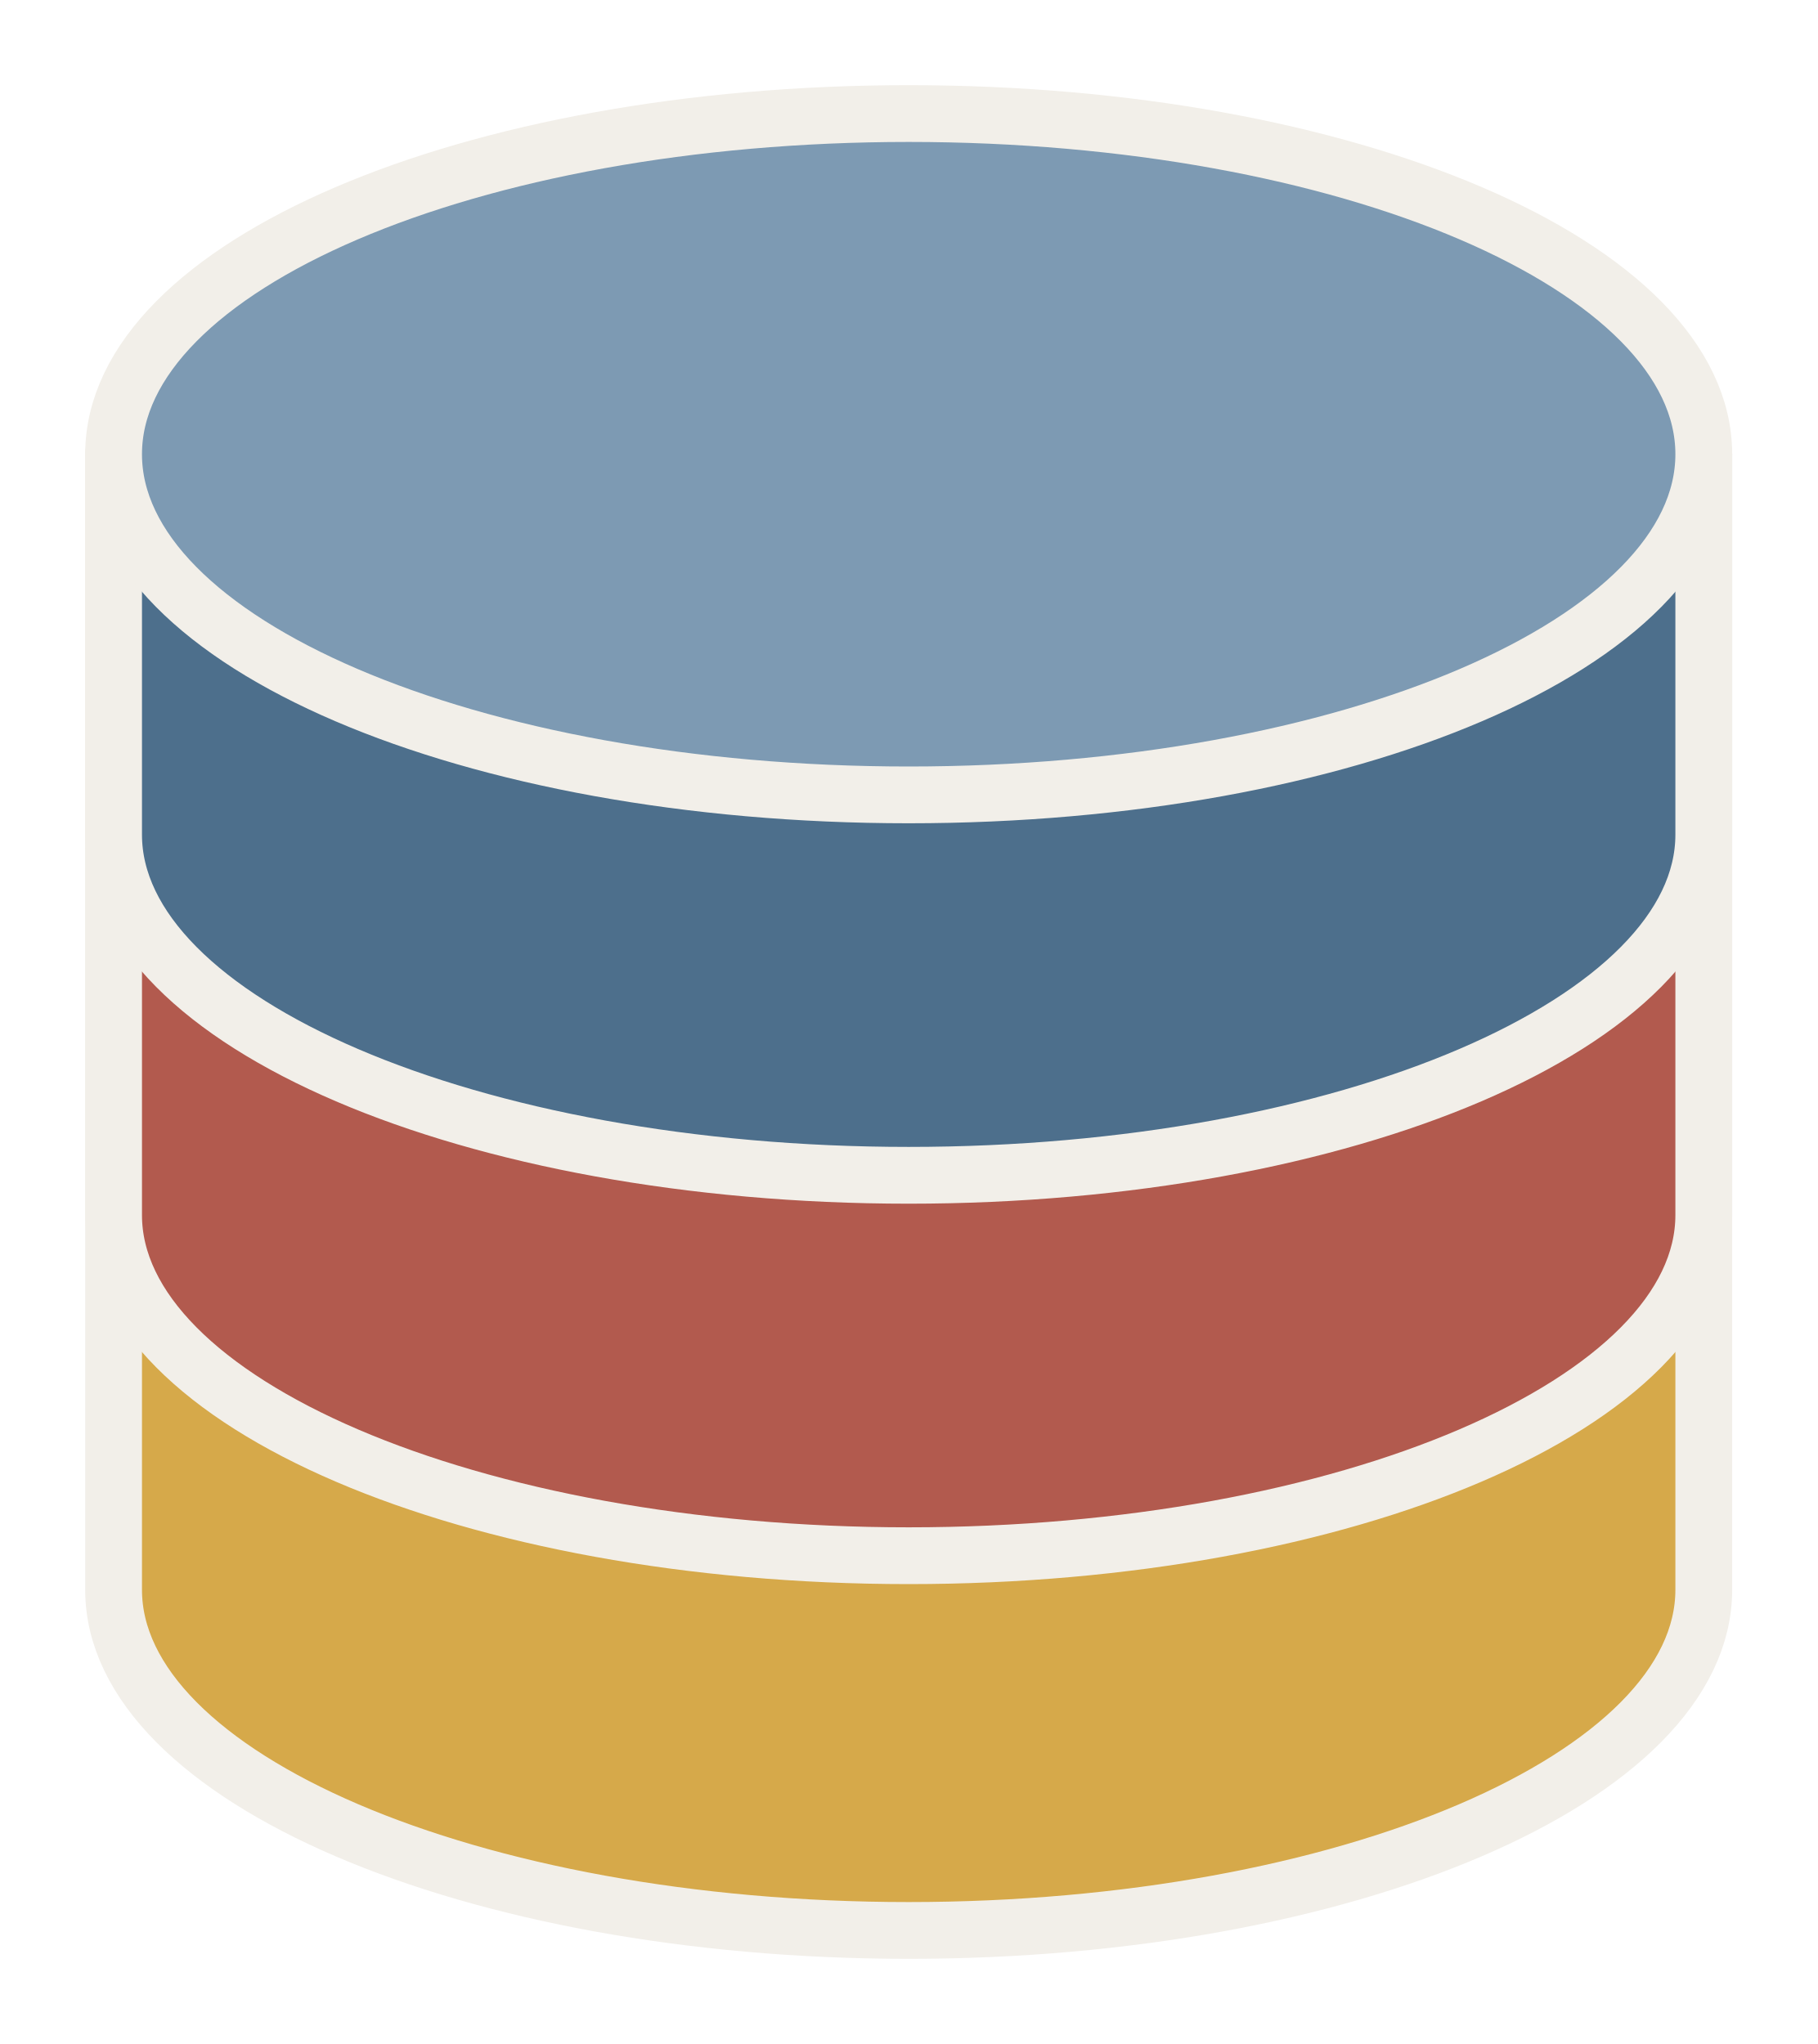
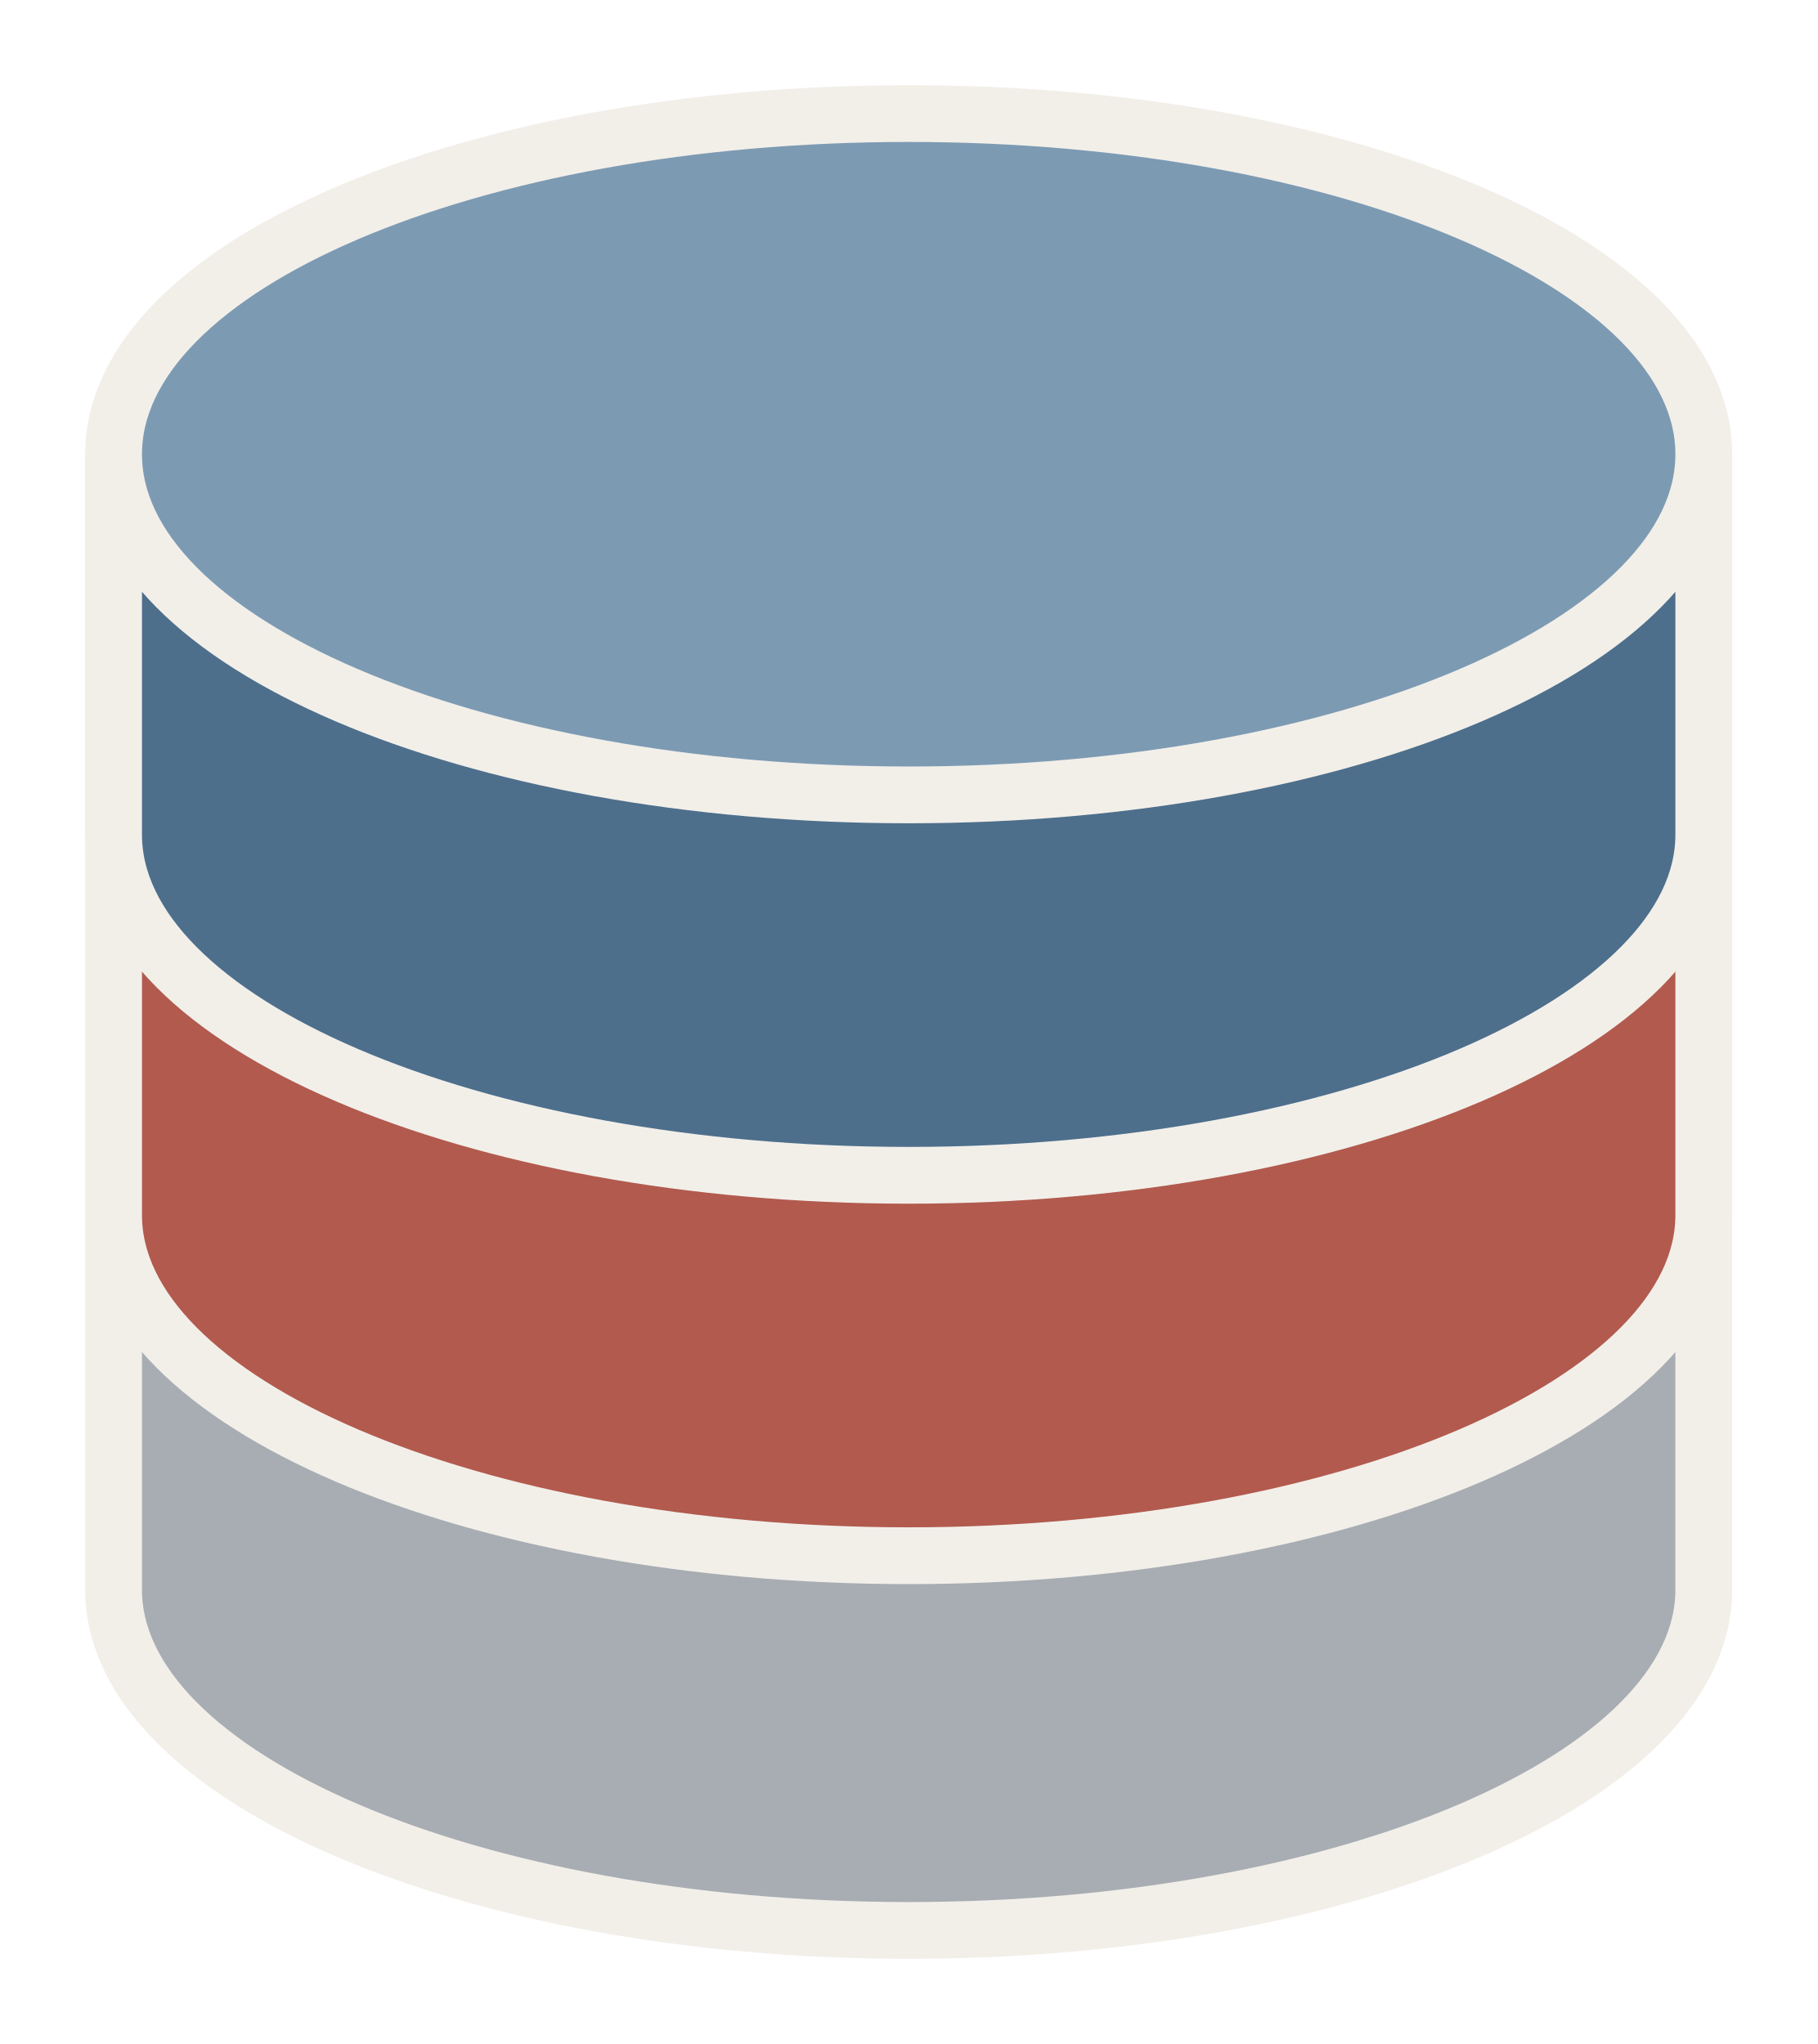
<svg xmlns="http://www.w3.org/2000/svg" viewBox="0 0 32 36">
  <g stroke="#f2efe9" stroke-width="1" stroke-linejoin="round">
-     <path fill="#d6a94a" d="M2,8v20c0,3.300 6.300,6 14,6s14,-2.700 14,-6V8z" />
+     <path fill="#a8adb3" d="M2,8v20c0,3.300 6.300,6 14,6s14,-2.700 14,-6V8z" />
    <path fill="#b25a4e" d="M2,8v13.400c0,3.300 6.300,6 14,6s14,-2.700 14,-6V8z" />
    <path fill="#4d6f8c" d="M2,8v6.700c0,3.300 6.300,6 14,6s14,-2.700 14,-6V8z" />
    <ellipse fill="#7d9ab3" cx="16" cy="8" rx="14" ry="6" />
  </g>
</svg>
